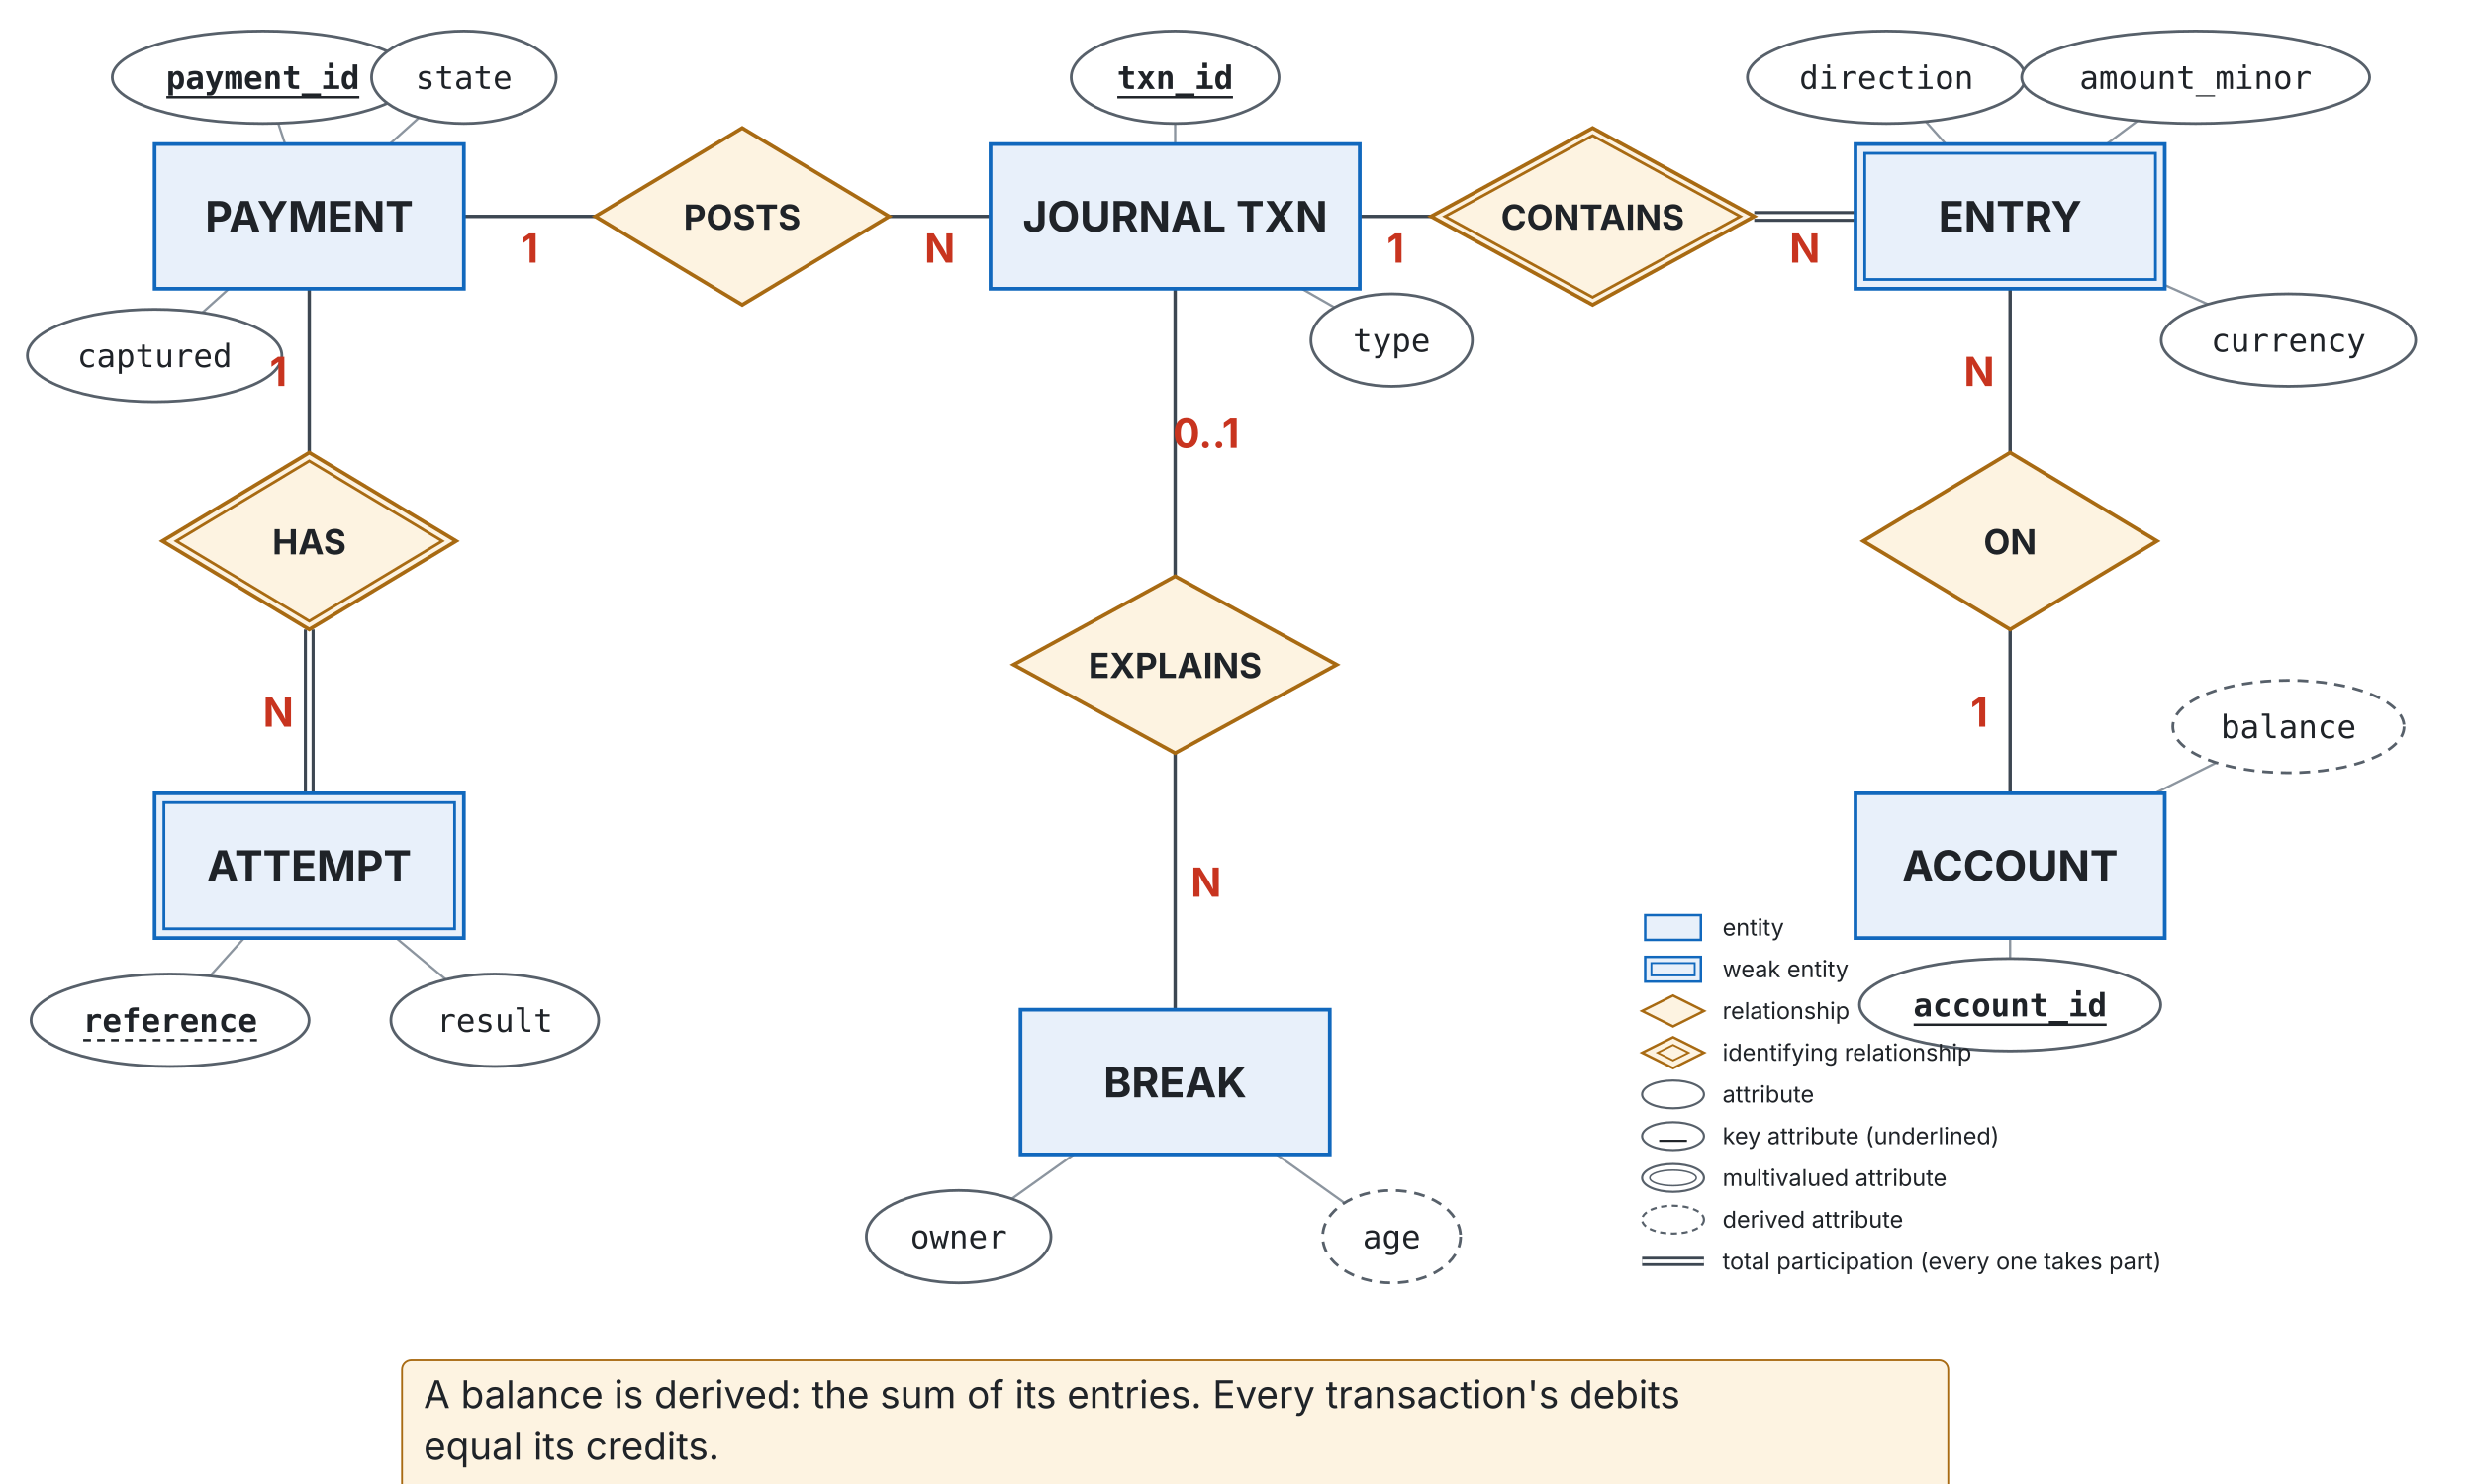
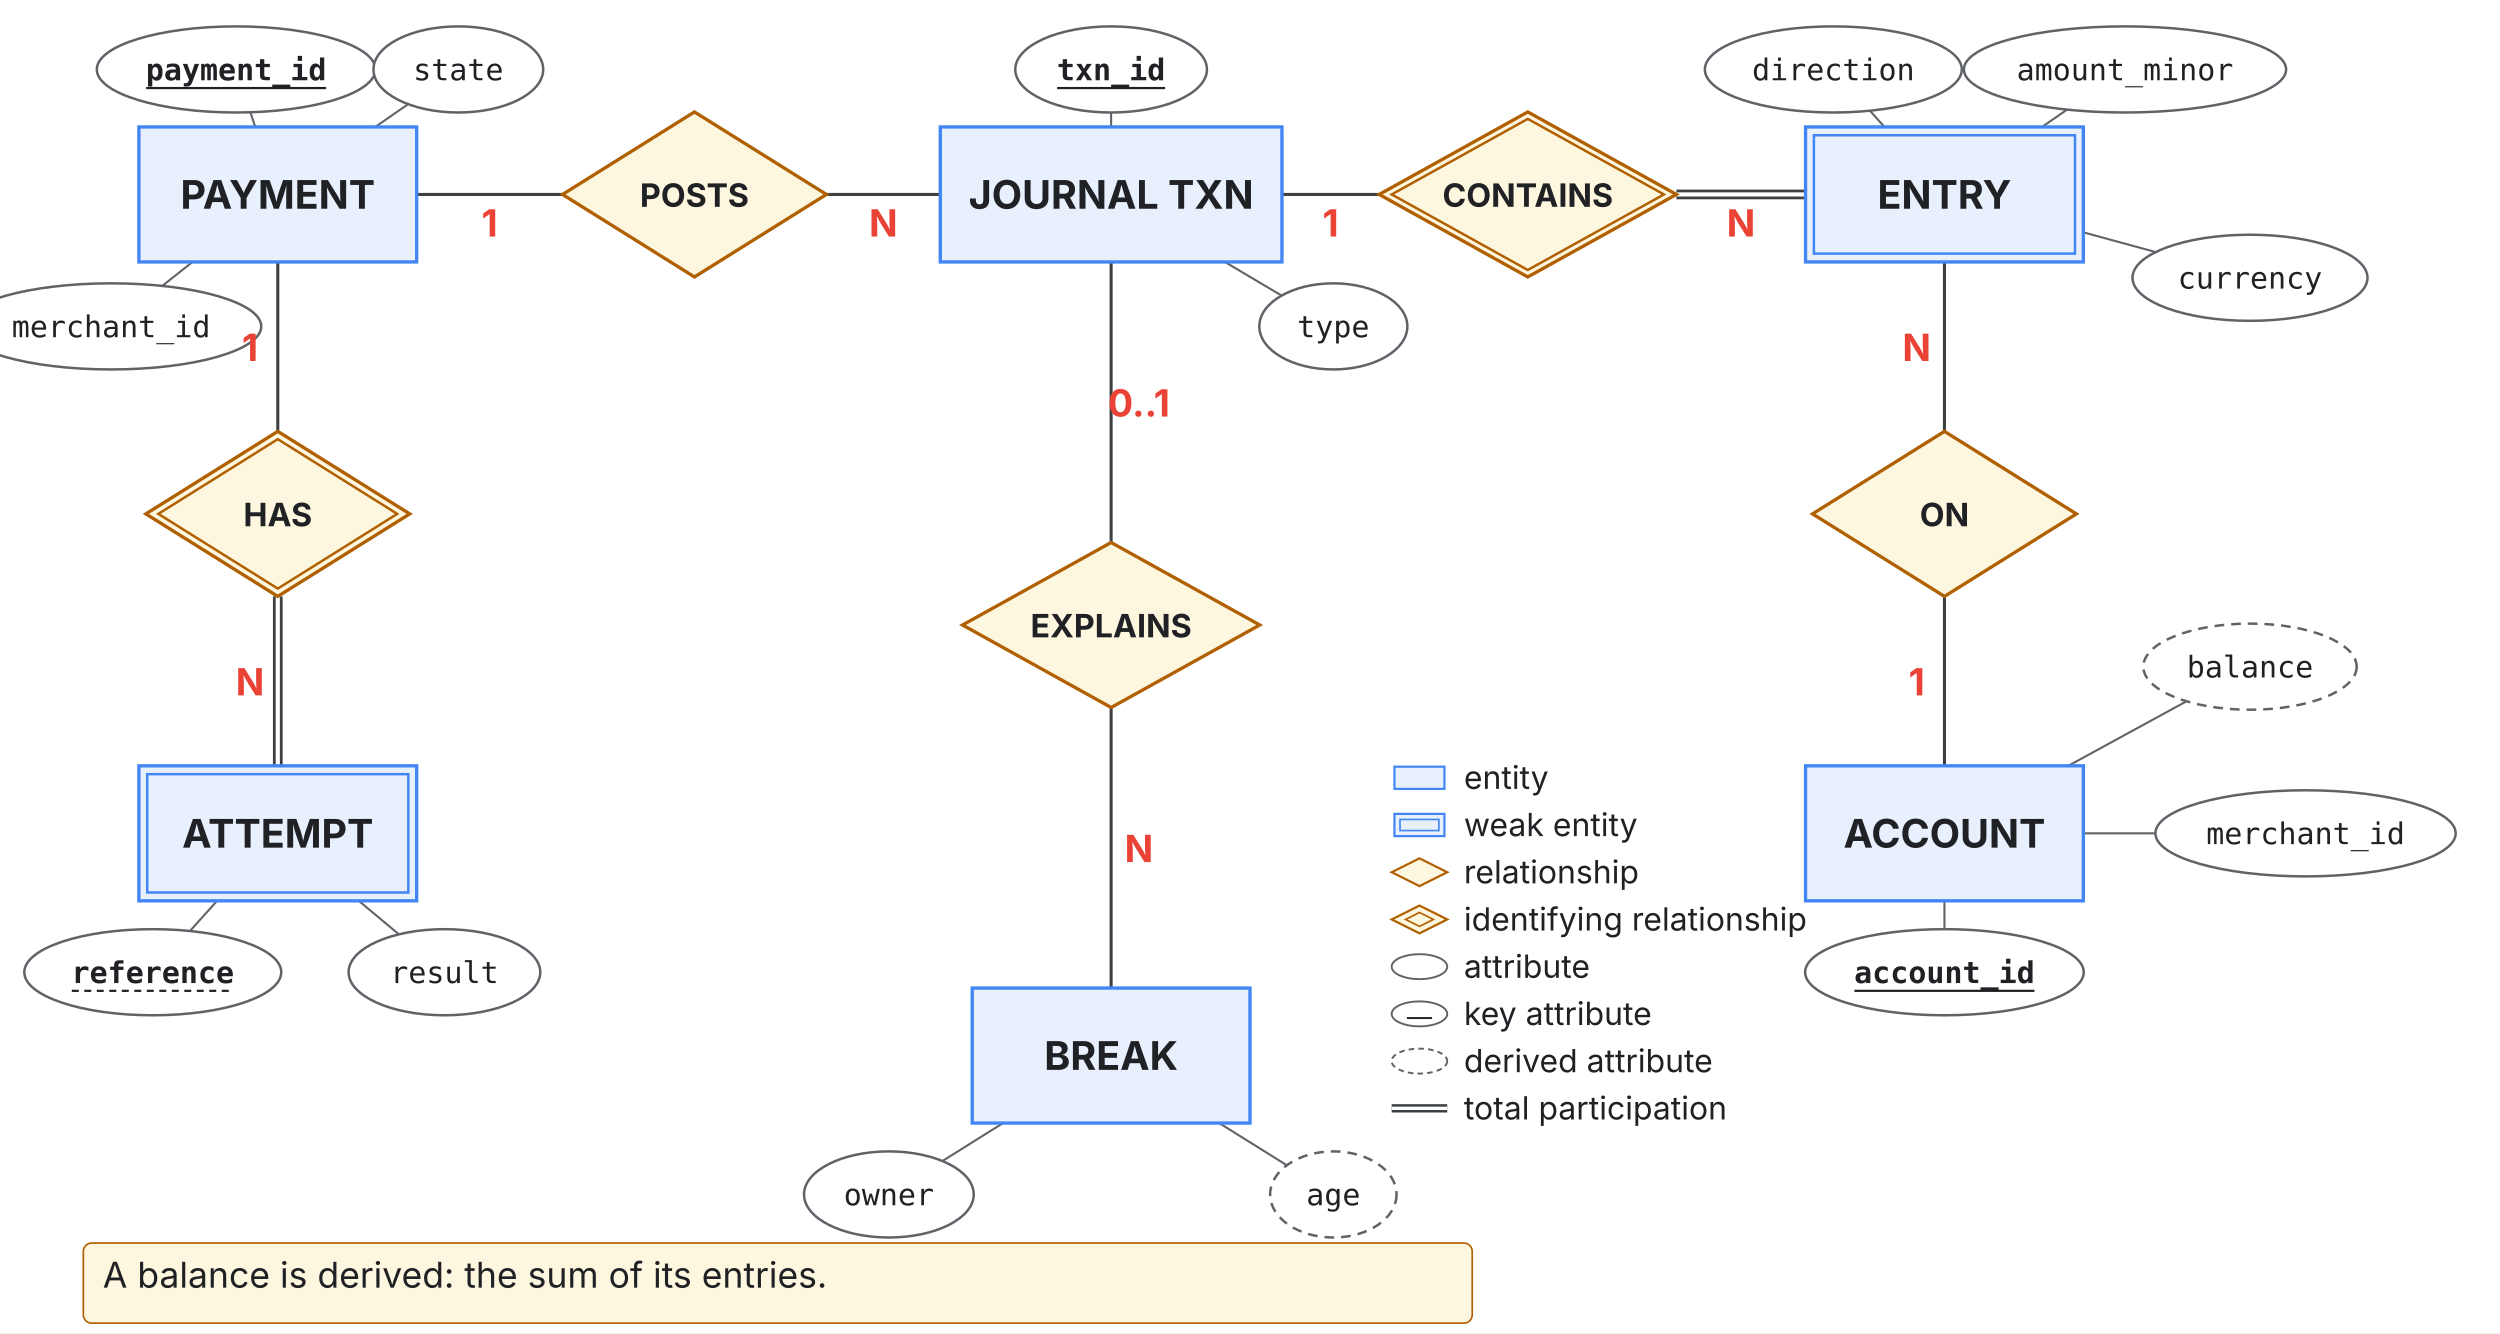
- <svg xmlns="http://www.w3.org/2000/svg" viewBox="0 0 1600 960" width="1600" height="960">
+ <svg xmlns="http://www.w3.org/2000/svg" viewBox="0 0 1800 960" width="1800" height="960">
  <rect width="100%" height="100%" fill="#ffffff" />
-   <path d="M184.4,93.2 L179.9,79.7" fill="none" stroke="#8c959f" stroke-width="1.5" />
-   <path d="M252.0,93.2 L271.0,76.1" fill="none" stroke="#8c959f" stroke-width="1.5" />
-   <path d="M148.0,186.8 L130.8,202.3" fill="none" stroke="#8c959f" stroke-width="1.5" />
-   <path d="M157.9,606.8 L135.8,631.4" fill="none" stroke="#8c959f" stroke-width="1.5" />
-   <path d="M256.2,606.8 L288.3,633.6" fill="none" stroke="#8c959f" stroke-width="1.5" />
-   <path d="M760.0,93.2 L760.0,79.9" fill="none" stroke="#8c959f" stroke-width="1.5" />
-   <path d="M841.9,186.8 L863.1,198.9" fill="none" stroke="#8c959f" stroke-width="1.5" />
-   <path d="M1258.4,93.2 L1245.5,78.7" fill="none" stroke="#8c959f" stroke-width="1.5" />
-   <path d="M1362.4,93.2 L1382.4,78.2" fill="none" stroke="#8c959f" stroke-width="1.5" />
-   <path d="M1400.0,184.4 L1427.9,196.8" fill="none" stroke="#8c959f" stroke-width="1.5" />
-   <path d="M1300.0,606.8 L1300.0,620.1" fill="none" stroke="#8c959f" stroke-width="1.5" />
-   <path d="M1393.6,513.2 L1433.3,493.4" fill="none" stroke="#8c959f" stroke-width="1.5" />
-   <path d="M694.5,746.8 L654.3,775.5" fill="none" stroke="#8c959f" stroke-width="1.5" />
-   <path d="M825.5,746.8 L869.5,778.2" fill="none" stroke="#8c959f" stroke-width="1.5" />
-   <path d="M200.0,186.8 L200.0,292.8" fill="none" stroke="#3d4752" stroke-width="2.2" />
-   <path d="M200.0,407.2 L200.0,513.2" fill="none" stroke="#3d4752" stroke-width="7" />
-   <path d="M200.0,407.2 L200.0,513.2" fill="none" stroke="#ffffff" stroke-width="3" />
-   <path d="M300.0,140.0 L385.0,140.0" fill="none" stroke="#3d4752" stroke-width="2.2" />
-   <path d="M575.0,140.0 L640.6,140.0" fill="none" stroke="#3d4752" stroke-width="2.2" />
-   <path d="M879.4,140.0 L925.5,140.0" fill="none" stroke="#3d4752" stroke-width="2.2" />
-   <path d="M1134.5,140.0 L1200.0,140.0" fill="none" stroke="#3d4752" stroke-width="7" />
-   <path d="M1134.5,140.0 L1200.0,140.0" fill="none" stroke="#ffffff" stroke-width="3" />
-   <path d="M1300.0,186.8 L1300.0,292.8" fill="none" stroke="#3d4752" stroke-width="2.2" />
-   <path d="M1300.0,407.2 L1300.0,513.2" fill="none" stroke="#3d4752" stroke-width="2.2" />
-   <path d="M760.0,653.2 L760.0,487.2" fill="none" stroke="#3d4752" stroke-width="2.2" />
-   <path d="M760.0,372.8 L760.0,186.8" fill="none" stroke="#3d4752" stroke-width="2.2" />
-   <rect x="100.0" y="93.2" width="200.0" height="93.6" fill="#e8f0fa" stroke="#1168bd" stroke-width="2.4" />
-   <text x="200.0" y="149.9" text-anchor="middle" font-family="Inter, Helvetica, Arial, sans-serif" font-size="27.3" font-weight="700" fill="#1f2328">PAYMENT</text>
-   <rect x="100.0" y="513.2" width="200.0" height="93.6" fill="#e8f0fa" stroke="#1168bd" stroke-width="2.4" />
-   <rect x="106.0" y="519.2" width="188.0" height="81.6" fill="none" stroke="#1168bd" stroke-width="1.8" />
-   <text x="200.0" y="569.9" text-anchor="middle" font-family="Inter, Helvetica, Arial, sans-serif" font-size="27.3" font-weight="700" fill="#1f2328">ATTEMPT</text>
-   <rect x="640.6" y="93.2" width="238.8" height="93.6" fill="#e8f0fa" stroke="#1168bd" stroke-width="2.4" />
-   <text x="760.0" y="149.9" text-anchor="middle" font-family="Inter, Helvetica, Arial, sans-serif" font-size="27.3" font-weight="700" fill="#1f2328">JOURNAL TXN</text>
-   <rect x="1200.0" y="93.2" width="200.0" height="93.6" fill="#e8f0fa" stroke="#1168bd" stroke-width="2.4" />
-   <rect x="1206.0" y="99.2" width="188.0" height="81.6" fill="none" stroke="#1168bd" stroke-width="1.8" />
-   <text x="1300.0" y="149.9" text-anchor="middle" font-family="Inter, Helvetica, Arial, sans-serif" font-size="27.3" font-weight="700" fill="#1f2328">ENTRY</text>
-   <rect x="1200.0" y="513.2" width="200.0" height="93.6" fill="#e8f0fa" stroke="#1168bd" stroke-width="2.4" />
-   <text x="1300.0" y="569.9" text-anchor="middle" font-family="Inter, Helvetica, Arial, sans-serif" font-size="27.3" font-weight="700" fill="#1f2328">ACCOUNT</text>
-   <rect x="660.0" y="653.2" width="200.0" height="93.6" fill="#e8f0fa" stroke="#1168bd" stroke-width="2.4" />
-   <text x="760.0" y="709.9" text-anchor="middle" font-family="Inter, Helvetica, Arial, sans-serif" font-size="27.3" font-weight="700" fill="#1f2328">BREAK</text>
-   <path d="M200.0,292.8 L295.0,350.0 L200.0,407.2 L105.0,350.0 Z" fill="#fdf3e1" stroke="#a86a12" stroke-width="2.4" />
-   <path d="M200.0,298.2 L286.0,350.0 L200.0,401.8 L114.0,350.0 Z" fill="none" stroke="#a86a12" stroke-width="1.8" />
-   <text x="200.0" y="358.6" text-anchor="middle" font-family="Inter, Helvetica, Arial, sans-serif" font-size="22.4" font-weight="700" fill="#1f2328">HAS</text>
-   <path d="M480.0,82.8 L575.0,140.0 L480.0,197.2 L385.0,140.0 Z" fill="#fdf3e1" stroke="#a86a12" stroke-width="2.4" />
-   <text x="480.0" y="148.6" text-anchor="middle" font-family="Inter, Helvetica, Arial, sans-serif" font-size="22.4" font-weight="700" fill="#1f2328">POSTS</text>
-   <path d="M1030.0,82.8 L1134.5,140.0 L1030.0,197.2 L925.5,140.0 Z" fill="#fdf3e1" stroke="#a86a12" stroke-width="2.4" />
-   <path d="M1030.0,87.7 L1125.5,140.0 L1030.0,192.3 L934.5,140.0 Z" fill="none" stroke="#a86a12" stroke-width="1.8" />
-   <text x="1030.0" y="148.6" text-anchor="middle" font-family="Inter, Helvetica, Arial, sans-serif" font-size="22.4" font-weight="700" fill="#1f2328">CONTAINS</text>
-   <path d="M1300.0,292.8 L1395.0,350.0 L1300.0,407.2 L1205.0,350.0 Z" fill="#fdf3e1" stroke="#a86a12" stroke-width="2.4" />
-   <text x="1300.0" y="358.6" text-anchor="middle" font-family="Inter, Helvetica, Arial, sans-serif" font-size="22.4" font-weight="700" fill="#1f2328">ON</text>
-   <path d="M760.0,372.8 L864.5,430.0 L760.0,487.2 L655.5,430.0 Z" fill="#fdf3e1" stroke="#a86a12" stroke-width="2.4" />
-   <text x="760.0" y="438.6" text-anchor="middle" font-family="Inter, Helvetica, Arial, sans-serif" font-size="22.4" font-weight="700" fill="#1f2328">EXPLAINS</text>
-   <ellipse cx="170.0" cy="50.0" rx="97.4" ry="29.9" fill="#ffffff" stroke="#57606a" stroke-width="1.8" />
-   <text x="170.0" y="57.5" text-anchor="middle" font-family="DejaVu Sans Mono, Menlo, monospace" font-size="20.8" fill="#1f2328" font-weight="700">payment_id</text>
-   <line x1="107.6" y1="62.9" x2="232.4" y2="62.9" stroke="#1f2328" stroke-width="1.6" />
-   <ellipse cx="300.0" cy="50.0" rx="59.7" ry="29.9" fill="#ffffff" stroke="#57606a" stroke-width="1.8" />
-   <text x="300.0" y="57.5" text-anchor="middle" font-family="DejaVu Sans Mono, Menlo, monospace" font-size="20.8" fill="#1f2328">state</text>
-   <ellipse cx="100.0" cy="230.0" rx="82.3" ry="29.9" fill="#ffffff" stroke="#57606a" stroke-width="1.8" />
-   <text x="100.0" y="237.5" text-anchor="middle" font-family="DejaVu Sans Mono, Menlo, monospace" font-size="20.8" fill="#1f2328">captured</text>
-   <ellipse cx="110.0" cy="660.0" rx="89.9" ry="29.9" fill="#ffffff" stroke="#57606a" stroke-width="1.8" />
-   <text x="110.0" y="667.5" text-anchor="middle" font-family="DejaVu Sans Mono, Menlo, monospace" font-size="20.8" fill="#1f2328" font-weight="700">reference</text>
-   <line x1="53.8" y1="672.9" x2="166.2" y2="672.9" stroke="#1f2328" stroke-width="1.6" stroke-dasharray="5 4" />
-   <ellipse cx="320.0" cy="660.0" rx="67.2" ry="29.9" fill="#ffffff" stroke="#57606a" stroke-width="1.8" />
-   <text x="320.0" y="667.5" text-anchor="middle" font-family="DejaVu Sans Mono, Menlo, monospace" font-size="20.8" fill="#1f2328">result</text>
-   <ellipse cx="760.0" cy="50.0" rx="67.2" ry="29.9" fill="#ffffff" stroke="#57606a" stroke-width="1.8" />
-   <text x="760.0" y="57.5" text-anchor="middle" font-family="DejaVu Sans Mono, Menlo, monospace" font-size="20.8" fill="#1f2328" font-weight="700">txn_id</text>
-   <line x1="722.6" y1="62.9" x2="797.4" y2="62.9" stroke="#1f2328" stroke-width="1.6" />
-   <ellipse cx="900.0" cy="220.0" rx="52.2" ry="29.9" fill="#ffffff" stroke="#57606a" stroke-width="1.8" />
-   <text x="900.0" y="227.5" text-anchor="middle" font-family="DejaVu Sans Mono, Menlo, monospace" font-size="20.8" fill="#1f2328">type</text>
-   <ellipse cx="1220.0" cy="50.0" rx="89.9" ry="29.9" fill="#ffffff" stroke="#57606a" stroke-width="1.8" />
-   <text x="1220.0" y="57.5" text-anchor="middle" font-family="DejaVu Sans Mono, Menlo, monospace" font-size="20.8" fill="#1f2328">direction</text>
-   <ellipse cx="1420.0" cy="50.0" rx="112.5" ry="29.9" fill="#ffffff" stroke="#57606a" stroke-width="1.8" />
-   <text x="1420.0" y="57.5" text-anchor="middle" font-family="DejaVu Sans Mono, Menlo, monospace" font-size="20.8" fill="#1f2328">amount_minor</text>
-   <ellipse cx="1480.0" cy="220.0" rx="82.3" ry="29.9" fill="#ffffff" stroke="#57606a" stroke-width="1.8" />
-   <text x="1480.0" y="227.5" text-anchor="middle" font-family="DejaVu Sans Mono, Menlo, monospace" font-size="20.8" fill="#1f2328">currency</text>
-   <ellipse cx="1300.0" cy="650.0" rx="97.4" ry="29.9" fill="#ffffff" stroke="#57606a" stroke-width="1.8" />
-   <text x="1300.0" y="657.5" text-anchor="middle" font-family="DejaVu Sans Mono, Menlo, monospace" font-size="20.8" fill="#1f2328" font-weight="700">account_id</text>
-   <line x1="1237.6" y1="662.9" x2="1362.4" y2="662.9" stroke="#1f2328" stroke-width="1.6" />
-   <ellipse cx="1480.0" cy="470.0" rx="74.8" ry="29.9" fill="#ffffff" stroke="#57606a" stroke-width="1.8" stroke-dasharray="7 5" />
-   <text x="1480.0" y="477.5" text-anchor="middle" font-family="DejaVu Sans Mono, Menlo, monospace" font-size="20.8" fill="#1f2328">balance</text>
-   <ellipse cx="620.0" cy="800.0" rx="59.7" ry="29.9" fill="#ffffff" stroke="#57606a" stroke-width="1.8" />
-   <text x="620.0" y="807.5" text-anchor="middle" font-family="DejaVu Sans Mono, Menlo, monospace" font-size="20.8" fill="#1f2328">owner</text>
-   <ellipse cx="900.0" cy="800.0" rx="44.6" ry="29.9" fill="#ffffff" stroke="#57606a" stroke-width="1.8" stroke-dasharray="7 5" />
-   <text x="900.0" y="807.5" text-anchor="middle" font-family="DejaVu Sans Mono, Menlo, monospace" font-size="20.8" fill="#1f2328">age</text>
-   <text x="180.0" y="249.7" text-anchor="middle" font-family="Inter, Helvetica, Arial, sans-serif" font-size="26.0" font-weight="700" fill="#c8341f">1</text>
-   <text x="180.0" y="470.1" text-anchor="middle" font-family="Inter, Helvetica, Arial, sans-serif" font-size="26.0" font-weight="700" fill="#c8341f">N</text>
-   <text x="342.5" y="169.9" text-anchor="middle" font-family="Inter, Helvetica, Arial, sans-serif" font-size="26.0" font-weight="700" fill="#c8341f">1</text>
-   <text x="607.8" y="169.9" text-anchor="middle" font-family="Inter, Helvetica, Arial, sans-serif" font-size="26.0" font-weight="700" fill="#c8341f">N</text>
-   <text x="902.5" y="169.9" text-anchor="middle" font-family="Inter, Helvetica, Arial, sans-serif" font-size="26.0" font-weight="700" fill="#c8341f">1</text>
-   <text x="1167.2" y="169.9" text-anchor="middle" font-family="Inter, Helvetica, Arial, sans-serif" font-size="26.0" font-weight="700" fill="#c8341f">N</text>
-   <text x="1280.0" y="249.7" text-anchor="middle" font-family="Inter, Helvetica, Arial, sans-serif" font-size="26.0" font-weight="700" fill="#c8341f">N</text>
-   <text x="1280.0" y="470.1" text-anchor="middle" font-family="Inter, Helvetica, Arial, sans-serif" font-size="26.0" font-weight="700" fill="#c8341f">1</text>
-   <text x="780.0" y="580.1" text-anchor="middle" font-family="Inter, Helvetica, Arial, sans-serif" font-size="26.0" font-weight="700" fill="#c8341f">N</text>
-   <text x="780.0" y="289.7" text-anchor="middle" font-family="Inter, Helvetica, Arial, sans-serif" font-size="26.0" font-weight="700" fill="#c8341f">0..1</text>
-   <rect x="1064" y="592" width="36" height="16" fill="#e8f0fa" stroke="#1168bd" stroke-width="1.6" />
-   <text x="1114" y="605.2" font-family="Inter, Helvetica, Arial, sans-serif" font-size="15" fill="#1f2328">entity</text>
-   <rect x="1064" y="619" width="36" height="16" fill="#e8f0fa" stroke="#1168bd" stroke-width="1.6" />
-   <rect x="1068" y="623" width="28" height="8" fill="none" stroke="#1168bd" stroke-width="1.2" />
-   <text x="1114" y="632.2" font-family="Inter, Helvetica, Arial, sans-serif" font-size="15" fill="#1f2328">weak entity</text>
-   <path d="M1082,644 L1102,654 L1082,664 L1062,654 Z" fill="#fdf3e1" stroke="#a86a12" stroke-width="1.6" />
-   <text x="1114" y="659.2" font-family="Inter, Helvetica, Arial, sans-serif" font-size="15" fill="#1f2328">relationship</text>
-   <path d="M1082,671 L1102,681 L1082,691 L1062,681 Z" fill="#fdf3e1" stroke="#a86a12" stroke-width="1.6" />
-   <path d="M1082,676 L1092,681 L1082,686 L1072,681 Z" fill="none" stroke="#a86a12" stroke-width="1.2" />
-   <text x="1114" y="686.2" font-family="Inter, Helvetica, Arial, sans-serif" font-size="15" fill="#1f2328">identifying relationship</text>
-   <ellipse cx="1082" cy="708" rx="20" ry="9" fill="#fff" stroke="#57606a" stroke-width="1.4" />
-   <text x="1114" y="713.2" font-family="Inter, Helvetica, Arial, sans-serif" font-size="15" fill="#1f2328">attribute</text>
-   <ellipse cx="1082" cy="735" rx="20" ry="9" fill="#fff" stroke="#57606a" stroke-width="1.4" />
-   <line x1="1073" y1="738" x2="1091" y2="738" stroke="#1f2328" stroke-width="1.4" />
-   <text x="1114" y="740.2" font-family="Inter, Helvetica, Arial, sans-serif" font-size="15" fill="#1f2328">key attribute (underlined)</text>
-   <ellipse cx="1082" cy="762" rx="20" ry="9" fill="#fff" stroke="#57606a" stroke-width="1.4" />
-   <ellipse cx="1082" cy="762" rx="15" ry="5" fill="none" stroke="#57606a" stroke-width="1" />
-   <text x="1114" y="767.2" font-family="Inter, Helvetica, Arial, sans-serif" font-size="15" fill="#1f2328">multivalued attribute</text>
-   <ellipse cx="1082" cy="789" rx="20" ry="9" fill="#fff" stroke="#57606a" stroke-width="1.4" stroke-dasharray="4 3" />
-   <text x="1114" y="794.2" font-family="Inter, Helvetica, Arial, sans-serif" font-size="15" fill="#1f2328">derived attribute</text>
-   <line x1="1062" y1="816" x2="1102" y2="816" stroke="#3d4752" stroke-width="6" />
-   <line x1="1062" y1="816" x2="1102" y2="816" stroke="#fff" stroke-width="2.4" />
-   <text x="1114" y="821.2" font-family="Inter, Helvetica, Arial, sans-serif" font-size="15" fill="#1f2328">total participation (every one takes part)</text>
-   <rect x="260" y="880" width="1000" height="88.9" rx="6" fill="#fdf3e1" stroke="#a86a12" stroke-width="1.2" />
-   <text x="274" y="910.9" font-family="Inter, Helvetica, Arial, sans-serif" font-size="24.7" fill="#1f2328">A balance is derived: the sum of its entries. Every transaction's debits</text>
-   <text x="274" y="944.2" font-family="Inter, Helvetica, Arial, sans-serif" font-size="24.7" fill="#1f2328">equal its credits.</text>
+   <g data-k="n:pay">
+     <path d="M183.8,91.4 L180.3,80.9" fill="none" stroke="#5f6368" stroke-width="1.5" />
+   </g>
+   <g data-k="n:pay">
+     <path d="M270.2,91.4 L293.8,75.0" fill="none" stroke="#5f6368" stroke-width="1.5" />
+   </g>
+   <g data-k="n:pay">
+     <path d="M138.6,188.6 L116.9,205.8" fill="none" stroke="#5f6368" stroke-width="1.5" />
+   </g>
+   <g data-k="n:att">
+     <path d="M156.3,648.6 L136.8,670.3" fill="none" stroke="#5f6368" stroke-width="1.5" />
+   </g>
+   <g data-k="n:att">
+     <path d="M258.3,648.6 L287.2,672.7" fill="none" stroke="#5f6368" stroke-width="1.5" />
+   </g>
+   <g data-k="n:tx">
+     <path d="M800.0,91.4 L800.0,81.0" fill="none" stroke="#5f6368" stroke-width="1.5" />
+   </g>
+   <g data-k="n:tx">
+     <path d="M881.9,188.6 L922.7,212.8" fill="none" stroke="#5f6368" stroke-width="1.5" />
+   </g>
+   <g data-k="n:en">
+     <path d="M1356.8,91.4 L1346.4,79.8" fill="none" stroke="#5f6368" stroke-width="1.5" />
+   </g>
+   <g data-k="n:en">
+     <path d="M1470.2,91.4 L1488.2,79.0" fill="none" stroke="#5f6368" stroke-width="1.5" />
+   </g>
+   <g data-k="n:en">
+     <path d="M1500.0,167.3 L1552.1,181.5" fill="none" stroke="#5f6368" stroke-width="1.5" />
+   </g>
+   <g data-k="n:ac">
+     <path d="M1400.0,648.6 L1400.0,669.0" fill="none" stroke="#5f6368" stroke-width="1.5" />
+   </g>
+   <g data-k="n:ac">
+     <path d="M1500.0,600.0 L1551.9,600.0" fill="none" stroke="#5f6368" stroke-width="1.5" />
+   </g>
+   <g data-k="n:ac">
+     <path d="M1489.1,551.4 L1574.3,504.9" fill="none" stroke="#5f6368" stroke-width="1.5" />
+   </g>
+   <g data-k="n:br">
+     <path d="M722.2,808.6 L678.6,835.9" fill="none" stroke="#5f6368" stroke-width="1.5" />
+   </g>
+   <g data-k="n:br">
+     <path d="M877.8,808.6 L926.5,839.0" fill="none" stroke="#5f6368" stroke-width="1.5" />
+   </g>
+   <g data-k="n:ha">
+     <path d="M200.0,188.6 L200.0,310.6" fill="none" stroke="#3c4043" stroke-width="2.2" />
+   </g>
+   <g data-k="n:ha">
+     <path d="M200.0,429.4 L200.0,551.4" fill="none" stroke="#3c4043" stroke-width="7" />
+     <path d="M200.0,429.4 L200.0,551.4" fill="none" stroke="#ffffff" stroke-width="3" />
+   </g>
+   <g data-k="n:po">
+     <path d="M300.0,140.0 L405.0,140.0" fill="none" stroke="#3c4043" stroke-width="2.2" />
+   </g>
+   <g data-k="n:po">
+     <path d="M595.0,140.0 L677.0,140.0" fill="none" stroke="#3c4043" stroke-width="2.2" />
+   </g>
+   <g data-k="n:co">
+     <path d="M923.0,140.0 L993.0,140.0" fill="none" stroke="#3c4043" stroke-width="2.2" />
+   </g>
+   <g data-k="n:co">
+     <path d="M1207.0,140.0 L1300.0,140.0" fill="none" stroke="#3c4043" stroke-width="7" />
+     <path d="M1207.0,140.0 L1300.0,140.0" fill="none" stroke="#ffffff" stroke-width="3" />
+   </g>
+   <g data-k="n:to">
+     <path d="M1400.0,188.6 L1400.0,310.6" fill="none" stroke="#3c4043" stroke-width="2.2" />
+   </g>
+   <g data-k="n:to">
+     <path d="M1400.0,429.4 L1400.0,551.4" fill="none" stroke="#3c4043" stroke-width="2.2" />
+   </g>
+   <g data-k="n:ex">
+     <path d="M800.0,711.4 L800.0,509.4" fill="none" stroke="#3c4043" stroke-width="2.2" />
+   </g>
+   <g data-k="n:ex">
+     <path d="M800.0,390.6 L800.0,188.6" fill="none" stroke="#3c4043" stroke-width="2.2" />
+   </g>
+   <g data-k="n:pay">
+     <rect x="100.0" y="91.4" width="200.0" height="97.2" fill="#e8f0fe" stroke="#4285f4" stroke-width="2.4" />
+     <text x="200.0" y="150.3" text-anchor="middle" font-family="Inter, Roboto, sans-serif" font-size="28.4" font-weight="700" fill="#202124">PAYMENT</text>
+   </g>
+   <g data-k="n:att">
+     <rect x="100.0" y="551.4" width="200.0" height="97.2" fill="#e8f0fe" stroke="#4285f4" stroke-width="2.4" />
+     <rect x="106.0" y="557.4" width="188.0" height="85.2" fill="none" stroke="#4285f4" stroke-width="1.8" />
+     <text x="200.0" y="610.3" text-anchor="middle" font-family="Inter, Roboto, sans-serif" font-size="28.4" font-weight="700" fill="#202124">ATTEMPT</text>
+   </g>
+   <g data-k="n:tx">
+     <rect x="677.0" y="91.4" width="246.0" height="97.2" fill="#e8f0fe" stroke="#4285f4" stroke-width="2.4" />
+     <text x="800.0" y="150.3" text-anchor="middle" font-family="Inter, Roboto, sans-serif" font-size="28.4" font-weight="700" fill="#202124">JOURNAL TXN</text>
+   </g>
+   <g data-k="n:en">
+     <rect x="1300.0" y="91.4" width="200.0" height="97.2" fill="#e8f0fe" stroke="#4285f4" stroke-width="2.4" />
+     <rect x="1306.0" y="97.4" width="188.0" height="85.2" fill="none" stroke="#4285f4" stroke-width="1.8" />
+     <text x="1400.0" y="150.3" text-anchor="middle" font-family="Inter, Roboto, sans-serif" font-size="28.4" font-weight="700" fill="#202124">ENTRY</text>
+   </g>
+   <g data-k="n:ac">
+     <rect x="1300.0" y="551.4" width="200.0" height="97.2" fill="#e8f0fe" stroke="#4285f4" stroke-width="2.4" />
+     <text x="1400.0" y="610.3" text-anchor="middle" font-family="Inter, Roboto, sans-serif" font-size="28.4" font-weight="700" fill="#202124">ACCOUNT</text>
+   </g>
+   <g data-k="n:br">
+     <rect x="700.0" y="711.4" width="200.0" height="97.2" fill="#e8f0fe" stroke="#4285f4" stroke-width="2.4" />
+     <text x="800.0" y="770.3" text-anchor="middle" font-family="Inter, Roboto, sans-serif" font-size="28.4" font-weight="700" fill="#202124">BREAK</text>
+   </g>
+   <g data-k="n:ha">
+     <path d="M200.0,310.6 L295.0,370.0 L200.0,429.4 L105.0,370.0 Z" fill="#fef7e0" stroke="#b06000" stroke-width="2.4" />
+     <path d="M200.0,316.2 L286.0,370.0 L200.0,423.8 L114.0,370.0 Z" fill="none" stroke="#b06000" stroke-width="1.8" />
+     <text x="200.0" y="378.9" text-anchor="middle" font-family="Inter, Roboto, sans-serif" font-size="23.2" font-weight="700" fill="#202124">HAS</text>
+   </g>
+   <g data-k="n:po">
+     <path d="M500.0,80.6 L595.0,140.0 L500.0,199.4 L405.0,140.0 Z" fill="#fef7e0" stroke="#b06000" stroke-width="2.4" />
+     <text x="500.0" y="148.9" text-anchor="middle" font-family="Inter, Roboto, sans-serif" font-size="23.2" font-weight="700" fill="#202124">POSTS</text>
+   </g>
+   <g data-k="n:co">
+     <path d="M1100.0,80.6 L1207.0,140.0 L1100.0,199.4 L993.0,140.0 Z" fill="#fef7e0" stroke="#b06000" stroke-width="2.4" />
+     <path d="M1100.0,85.6 L1198.0,140.0 L1100.0,194.4 L1002.0,140.0 Z" fill="none" stroke="#b06000" stroke-width="1.8" />
+     <text x="1100.0" y="148.9" text-anchor="middle" font-family="Inter, Roboto, sans-serif" font-size="23.2" font-weight="700" fill="#202124">CONTAINS</text>
+   </g>
+   <g data-k="n:to">
+     <path d="M1400.0,310.6 L1495.0,370.0 L1400.0,429.4 L1305.0,370.0 Z" fill="#fef7e0" stroke="#b06000" stroke-width="2.4" />
+     <text x="1400.0" y="378.9" text-anchor="middle" font-family="Inter, Roboto, sans-serif" font-size="23.2" font-weight="700" fill="#202124">ON</text>
+   </g>
+   <g data-k="n:ex">
+     <path d="M800.0,390.6 L907.0,450.0 L800.0,509.4 L693.0,450.0 Z" fill="#fef7e0" stroke="#b06000" stroke-width="2.4" />
+     <text x="800.0" y="458.9" text-anchor="middle" font-family="Inter, Roboto, sans-serif" font-size="23.2" font-weight="700" fill="#202124">EXPLAINS</text>
+   </g>
+   <g data-k="n:pay">
+     <ellipse cx="170.0" cy="50.0" rx="100.3" ry="31.0" fill="#ffffff" stroke="#5f6368" stroke-width="1.8" />
+     <text x="170.0" y="57.8" text-anchor="middle" font-family="'Roboto Mono', monospace" font-size="21.6" fill="#202124" font-weight="700">payment_id</text>
+     <line x1="105.2" y1="63.4" x2="234.8" y2="63.4" stroke="#202124" stroke-width="1.6" />
+   </g>
+   <g data-k="n:pay">
+     <ellipse cx="330.0" cy="50.0" rx="61.1" ry="31.0" fill="#ffffff" stroke="#5f6368" stroke-width="1.8" />
+     <text x="330.0" y="57.8" text-anchor="middle" font-family="'Roboto Mono', monospace" font-size="21.6" fill="#202124">state</text>
+   </g>
+   <g data-k="n:pay">
+     <ellipse cx="80.0" cy="235.0" rx="108.1" ry="31.0" fill="#ffffff" stroke="#5f6368" stroke-width="1.8" />
+     <text x="80.0" y="242.8" text-anchor="middle" font-family="'Roboto Mono', monospace" font-size="21.6" fill="#202124">merchant_id</text>
+   </g>
+   <g data-k="n:att">
+     <ellipse cx="110.0" cy="700.0" rx="92.5" ry="31.0" fill="#ffffff" stroke="#5f6368" stroke-width="1.8" />
+     <text x="110.0" y="707.8" text-anchor="middle" font-family="'Roboto Mono', monospace" font-size="21.6" fill="#202124" font-weight="700">reference</text>
+     <line x1="51.7" y1="713.4" x2="168.3" y2="713.4" stroke="#202124" stroke-width="1.6" stroke-dasharray="5 4" />
+   </g>
+   <g data-k="n:att">
+     <ellipse cx="320.0" cy="700.0" rx="69.0" ry="31.0" fill="#ffffff" stroke="#5f6368" stroke-width="1.8" />
+     <text x="320.0" y="707.8" text-anchor="middle" font-family="'Roboto Mono', monospace" font-size="21.6" fill="#202124">result</text>
+   </g>
+   <g data-k="n:tx">
+     <ellipse cx="800.0" cy="50.0" rx="69.0" ry="31.0" fill="#ffffff" stroke="#5f6368" stroke-width="1.8" />
+     <text x="800.0" y="57.8" text-anchor="middle" font-family="'Roboto Mono', monospace" font-size="21.6" fill="#202124" font-weight="700">txn_id</text>
+     <line x1="761.1" y1="63.4" x2="838.9" y2="63.4" stroke="#202124" stroke-width="1.6" />
+   </g>
+   <g data-k="n:tx">
+     <ellipse cx="960.0" cy="235.0" rx="53.3" ry="31.0" fill="#ffffff" stroke="#5f6368" stroke-width="1.8" />
+     <text x="960.0" y="242.8" text-anchor="middle" font-family="'Roboto Mono', monospace" font-size="21.6" fill="#202124">type</text>
+   </g>
+   <g data-k="n:en">
+     <ellipse cx="1320.0" cy="50.0" rx="92.5" ry="31.0" fill="#ffffff" stroke="#5f6368" stroke-width="1.8" />
+     <text x="1320.0" y="57.8" text-anchor="middle" font-family="'Roboto Mono', monospace" font-size="21.6" fill="#202124">direction</text>
+   </g>
+   <g data-k="n:en">
+     <ellipse cx="1530.0" cy="50.0" rx="116.0" ry="31.0" fill="#ffffff" stroke="#5f6368" stroke-width="1.8" />
+     <text x="1530.0" y="57.8" text-anchor="middle" font-family="'Roboto Mono', monospace" font-size="21.6" fill="#202124">amount_minor</text>
+   </g>
+   <g data-k="n:en">
+     <ellipse cx="1620.0" cy="200.0" rx="84.6" ry="31.0" fill="#ffffff" stroke="#5f6368" stroke-width="1.8" />
+     <text x="1620.0" y="207.8" text-anchor="middle" font-family="'Roboto Mono', monospace" font-size="21.6" fill="#202124">currency</text>
+   </g>
+   <g data-k="n:ac">
+     <ellipse cx="1400.0" cy="700.0" rx="100.3" ry="31.0" fill="#ffffff" stroke="#5f6368" stroke-width="1.8" />
+     <text x="1400.0" y="707.8" text-anchor="middle" font-family="'Roboto Mono', monospace" font-size="21.6" fill="#202124" font-weight="700">account_id</text>
+     <line x1="1335.2" y1="713.4" x2="1464.8" y2="713.4" stroke="#202124" stroke-width="1.6" />
+   </g>
+   <g data-k="n:ac">
+     <ellipse cx="1660.0" cy="600.0" rx="108.1" ry="31.0" fill="#ffffff" stroke="#5f6368" stroke-width="1.8" />
+     <text x="1660.0" y="607.8" text-anchor="middle" font-family="'Roboto Mono', monospace" font-size="21.6" fill="#202124">merchant_id</text>
+   </g>
+   <g data-k="n:ac">
+     <ellipse cx="1620.0" cy="480.0" rx="76.8" ry="31.0" fill="#ffffff" stroke="#5f6368" stroke-width="1.8" stroke-dasharray="7 5" />
+     <text x="1620.0" y="487.8" text-anchor="middle" font-family="'Roboto Mono', monospace" font-size="21.6" fill="#202124">balance</text>
+   </g>
+   <g data-k="n:br">
+     <ellipse cx="640.0" cy="860.0" rx="61.1" ry="31.0" fill="#ffffff" stroke="#5f6368" stroke-width="1.8" />
+     <text x="640.0" y="867.8" text-anchor="middle" font-family="'Roboto Mono', monospace" font-size="21.6" fill="#202124">owner</text>
+   </g>
+   <g data-k="n:br">
+     <ellipse cx="960.0" cy="860.0" rx="45.5" ry="31.0" fill="#ffffff" stroke="#5f6368" stroke-width="1.8" stroke-dasharray="7 5" />
+     <text x="960.0" y="867.8" text-anchor="middle" font-family="'Roboto Mono', monospace" font-size="21.6" fill="#202124">age</text>
+   </g>
+   <g data-k="n:ha">
+     <text x="180.0" y="259.9" text-anchor="middle" font-family="Inter, Roboto, sans-serif" font-size="27.0" font-weight="700" fill="#ea4335">1</text>
+   </g>
+   <g data-k="n:ha">
+     <text x="180.0" y="500.7" text-anchor="middle" font-family="Inter, Roboto, sans-serif" font-size="27.0" font-weight="700" fill="#ea4335">N</text>
+   </g>
+   <g data-k="n:po">
+     <text x="352.5" y="170.3" text-anchor="middle" font-family="Inter, Roboto, sans-serif" font-size="27.0" font-weight="700" fill="#ea4335">1</text>
+   </g>
+   <g data-k="n:po">
+     <text x="636.0" y="170.3" text-anchor="middle" font-family="Inter, Roboto, sans-serif" font-size="27.0" font-weight="700" fill="#ea4335">N</text>
+   </g>
+   <g data-k="n:co">
+     <text x="958.0" y="170.3" text-anchor="middle" font-family="Inter, Roboto, sans-serif" font-size="27.0" font-weight="700" fill="#ea4335">1</text>
+   </g>
+   <g data-k="n:co">
+     <text x="1253.5" y="170.3" text-anchor="middle" font-family="Inter, Roboto, sans-serif" font-size="27.0" font-weight="700" fill="#ea4335">N</text>
+   </g>
+   <g data-k="n:to">
+     <text x="1380.0" y="259.9" text-anchor="middle" font-family="Inter, Roboto, sans-serif" font-size="27.0" font-weight="700" fill="#ea4335">N</text>
+   </g>
+   <g data-k="n:to">
+     <text x="1380.0" y="500.7" text-anchor="middle" font-family="Inter, Roboto, sans-serif" font-size="27.0" font-weight="700" fill="#ea4335">1</text>
+   </g>
+   <g data-k="n:ex">
+     <text x="820.0" y="620.7" text-anchor="middle" font-family="Inter, Roboto, sans-serif" font-size="27.0" font-weight="700" fill="#ea4335">N</text>
+   </g>
+   <g data-k="n:ex">
+     <text x="820.0" y="299.9" text-anchor="middle" font-family="Inter, Roboto, sans-serif" font-size="27.0" font-weight="700" fill="#ea4335">0..1</text>
+   </g>
+   <g data-k="legend">
+     <rect x="1004" y="552" width="36" height="16" fill="#e8f0fe" stroke="#4285f4" stroke-width="1.6" />
+     <text x="1054" y="568.0" font-family="Inter, Roboto, sans-serif" font-size="23" fill="#202124">entity</text>
+     <rect x="1004" y="586" width="36" height="16" fill="#e8f0fe" stroke="#4285f4" stroke-width="1.6" />
+     <rect x="1008" y="590" width="28" height="8" fill="none" stroke="#4285f4" stroke-width="1.2" />
+     <text x="1054" y="602.0" font-family="Inter, Roboto, sans-serif" font-size="23" fill="#202124">weak entity</text>
+     <path d="M1022,618 L1042,628 L1022,638 L1002,628 Z" fill="#fef7e0" stroke="#b06000" stroke-width="1.6" />
+     <text x="1054" y="636.0" font-family="Inter, Roboto, sans-serif" font-size="23" fill="#202124">relationship</text>
+     <path d="M1022,652 L1042,662 L1022,672 L1002,662 Z" fill="#fef7e0" stroke="#b06000" stroke-width="1.6" />
+     <path d="M1022,657 L1032,662 L1022,667 L1012,662 Z" fill="none" stroke="#b06000" stroke-width="1.2" />
+     <text x="1054" y="670.0" font-family="Inter, Roboto, sans-serif" font-size="23" fill="#202124">identifying relationship</text>
+     <ellipse cx="1022" cy="696" rx="20" ry="9" fill="#fff" stroke="#5f6368" stroke-width="1.4" />
+     <text x="1054" y="704.0" font-family="Inter, Roboto, sans-serif" font-size="23" fill="#202124">attribute</text>
+     <ellipse cx="1022" cy="730" rx="20" ry="9" fill="#fff" stroke="#5f6368" stroke-width="1.4" />
+     <line x1="1013" y1="733" x2="1031" y2="733" stroke="#202124" stroke-width="1.4" />
+     <text x="1054" y="738.0" font-family="Inter, Roboto, sans-serif" font-size="23" fill="#202124">key attribute</text>
+     <ellipse cx="1022" cy="764" rx="20" ry="9" fill="#fff" stroke="#5f6368" stroke-width="1.4" stroke-dasharray="4 3" />
+     <text x="1054" y="772.0" font-family="Inter, Roboto, sans-serif" font-size="23" fill="#202124">derived attribute</text>
+     <line x1="1002" y1="798" x2="1042" y2="798" stroke="#3c4043" stroke-width="6" />
+     <line x1="1002" y1="798" x2="1042" y2="798" stroke="#fff" stroke-width="2.4" />
+     <text x="1054" y="806.0" font-family="Inter, Roboto, sans-serif" font-size="23" fill="#202124">total participation</text>
+   </g>
+   <g data-k="note:0">
+     <rect x="60" y="895" width="1000" height="57.7" rx="6" fill="#fef7e0" stroke="#b06000" stroke-width="1.2" />
+     <text x="74" y="927.1" font-family="Inter, Roboto, sans-serif" font-size="25.6" fill="#202124">A balance is derived: the sum of its entries.</text>
+   </g>
</svg>
